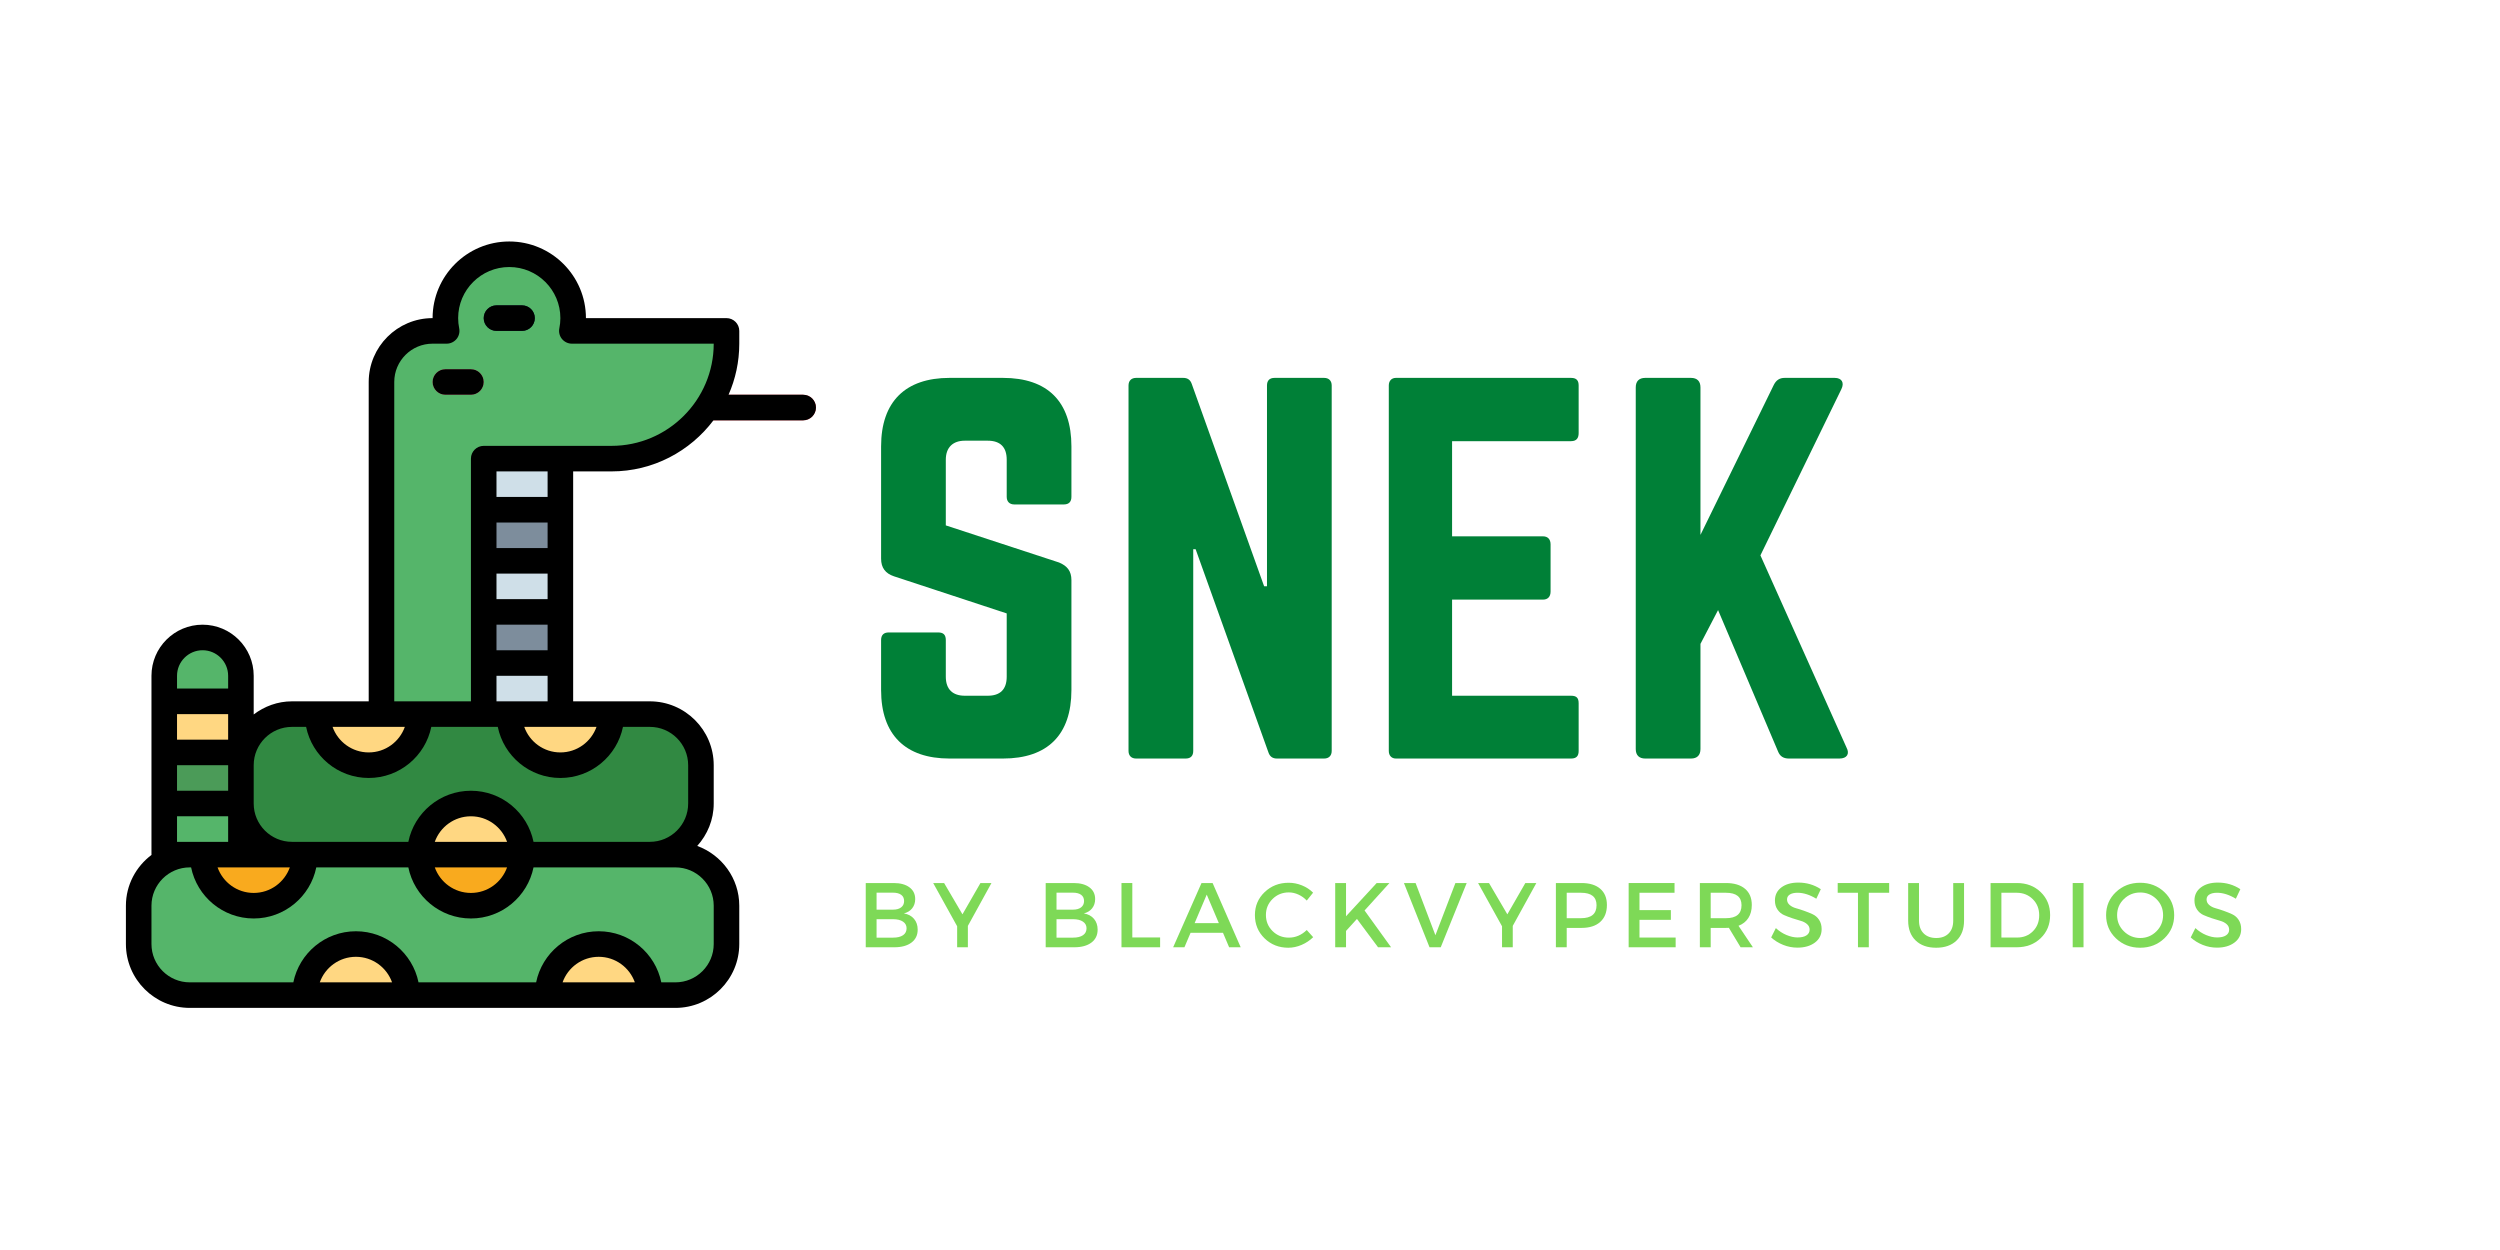
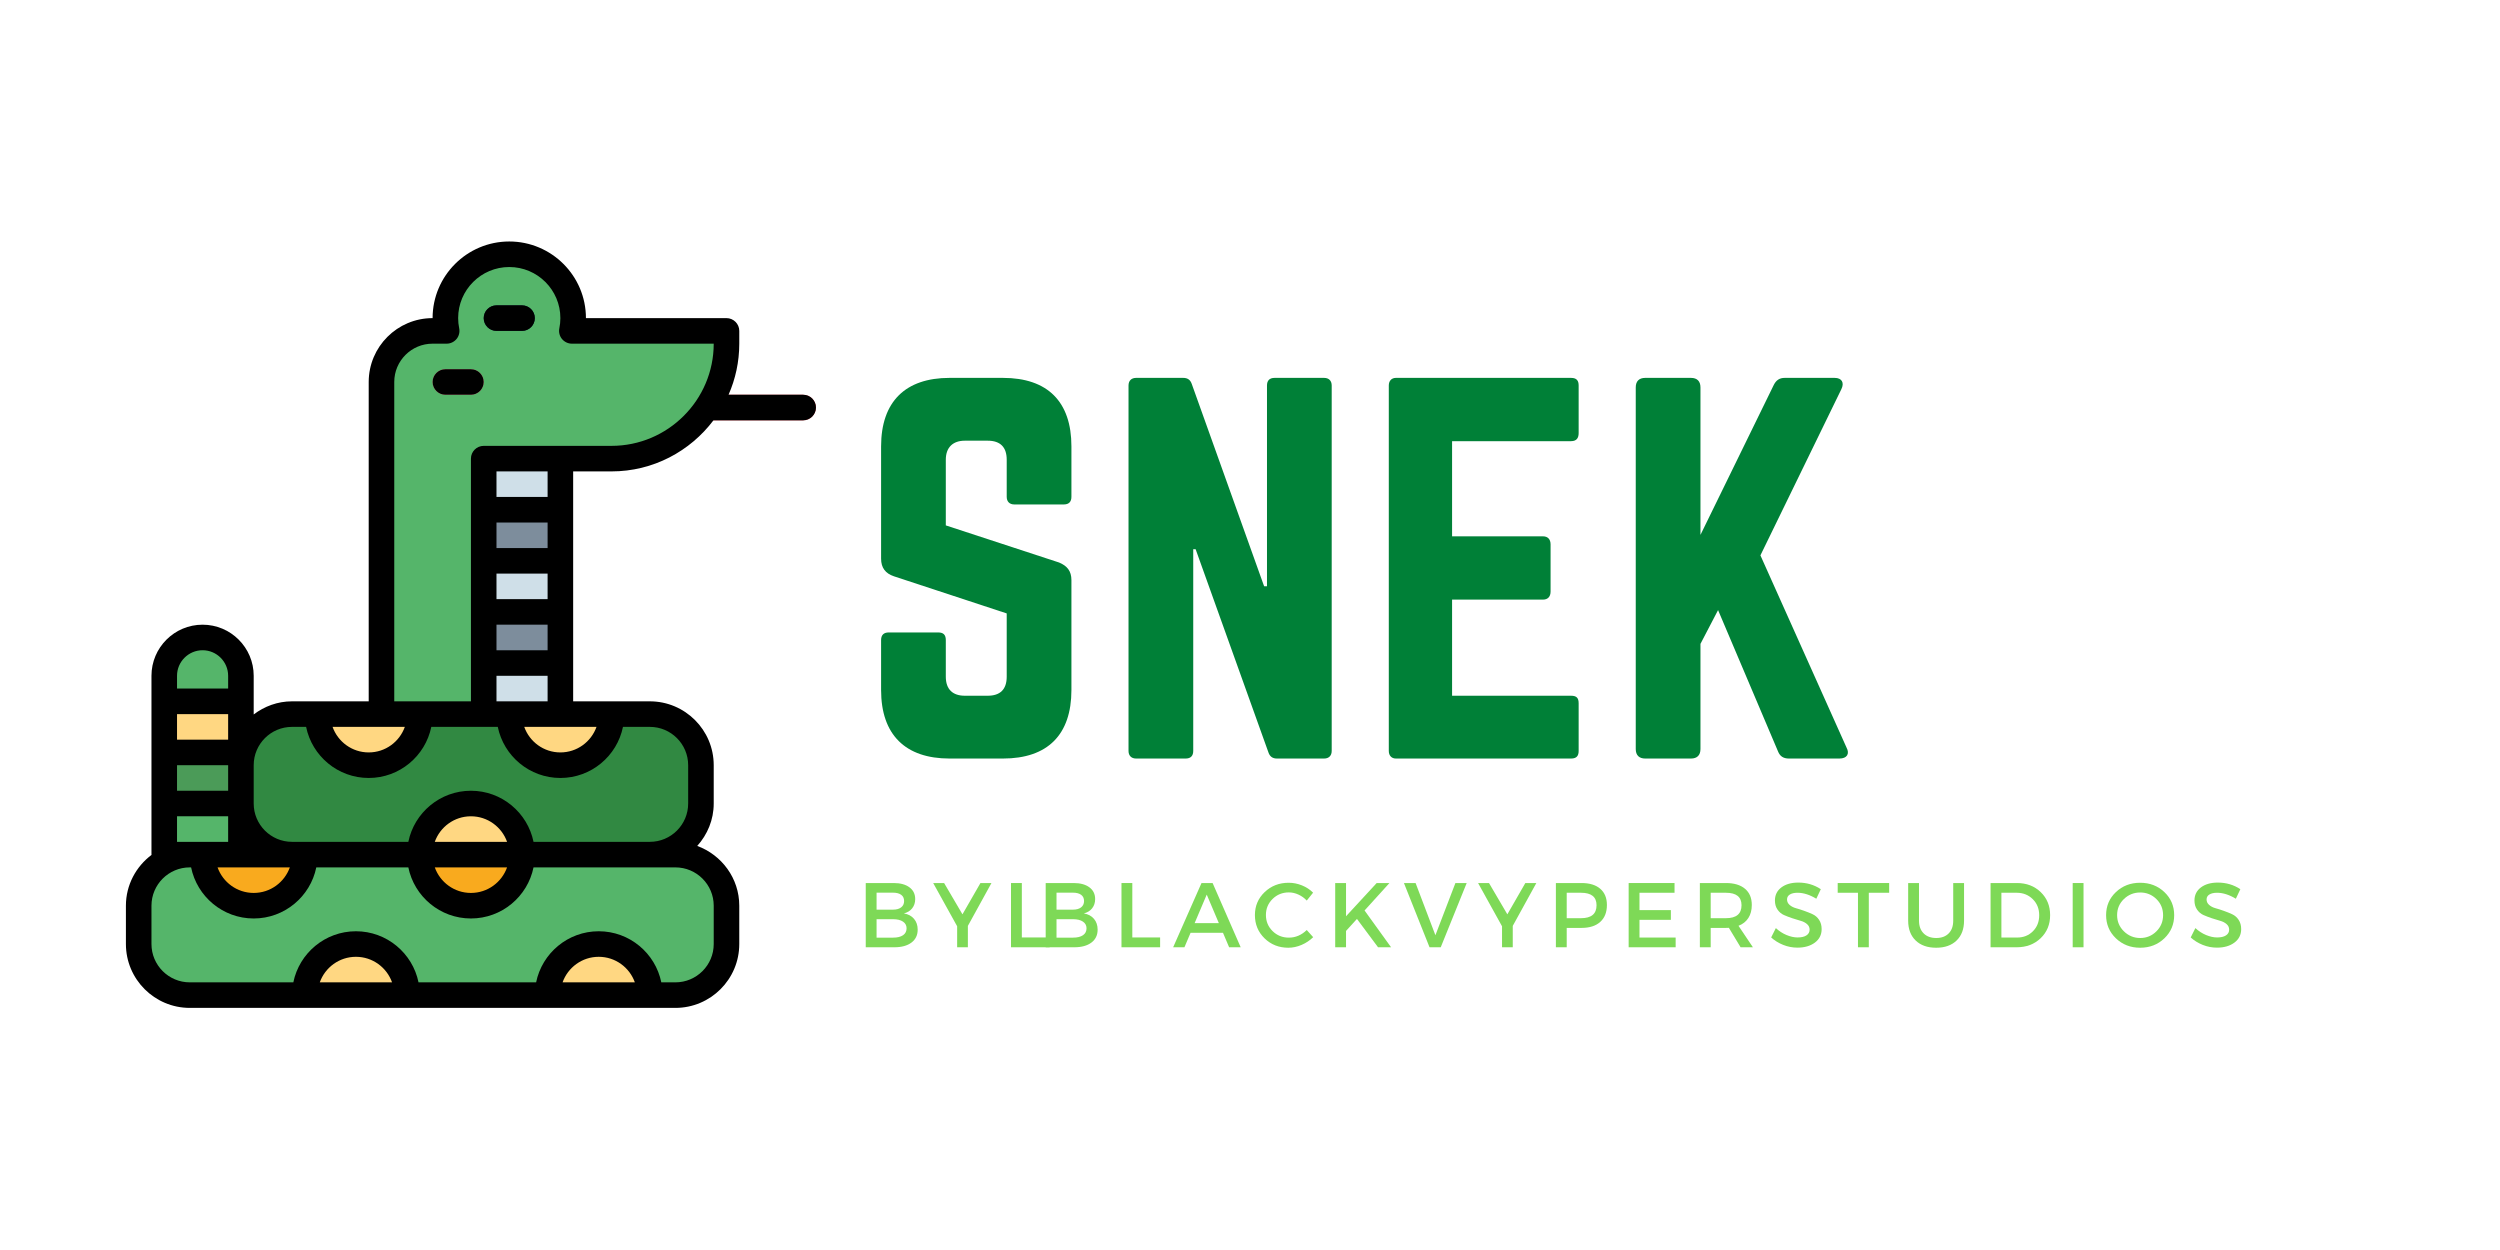
- <svg xmlns="http://www.w3.org/2000/svg" xmlns:xlink="http://www.w3.org/1999/xlink" viewBox="0 0 5184 2592" version="1.2">
+ <svg xmlns="http://www.w3.org/2000/svg" xmlns:xlink="http://www.w3.org/1999/xlink" width="6912" height="2592pt" viewBox="0 0 5184 2592" version="1.2">
  <defs>
    <symbol overflow="visible" id="f">
-       <path d="M17.5-133.203h57.844c13.832 0 24.742 2.953 32.734 8.859 7.988 5.898 11.984 14.047 11.984 24.453 0 7.48-2.094 13.855-6.281 19.125-4.18 5.262-9.887 8.777-17.125 10.547 8.883 1.523 15.863 5.266 20.938 11.234 5.07 5.961 7.609 13.445 7.609 22.453 0 11.418-4.312 20.359-12.938 26.828S91.781 0 76.688 0H17.5Zm22.453 19.984v35.203h34.25c7.102 0 12.688-1.582 16.75-4.75 4.062-3.176 6.094-7.555 6.094-13.141 0-5.582-2-9.863-6-12.844-3.992-2.977-9.605-4.469-16.844-4.469Zm0 55v38.234h34.25c8.883 0 15.77-1.676 20.656-5.031 4.883-3.363 7.328-8.156 7.328-14.375 0-5.832-2.477-10.426-7.422-13.781-4.949-3.363-11.805-5.047-20.562-5.047Zm0 0" />
+       <path style="stroke:none" d="M17.5-133.203h57.844c13.832 0 24.742 2.953 32.734 8.859 7.988 5.898 11.984 14.047 11.984 24.453 0 7.48-2.094 13.855-6.281 19.125-4.18 5.262-9.887 8.777-17.125 10.547 8.883 1.523 15.863 5.266 20.938 11.234 5.07 5.961 7.609 13.445 7.609 22.453 0 11.418-4.312 20.359-12.938 26.828S91.781 0 76.688 0H17.5Zm22.453 19.984v35.203h34.25c7.102 0 12.688-1.582 16.75-4.75 4.062-3.176 6.094-7.555 6.094-13.141 0-5.582-2-9.863-6-12.844-3.992-2.977-9.605-4.469-16.844-4.469Zm0 55v38.234h34.25c8.883 0 15.77-1.676 20.656-5.031 4.883-3.363 7.328-8.156 7.328-14.375 0-5.832-2.477-10.426-7.422-13.781-4.949-3.363-11.805-5.047-20.562-5.047Zm0 0" />
    </symbol>
    <symbol overflow="visible" id="g">
-       <path d="M72.109-44.328V0h-22.25v-43.578L.188-133.203h22.641l38.062 64.891L98.188-133.203h22.828Zm0 0" />
+       <path style="stroke:none" d="M72.109-44.328V0h-22.25v-43.578L.188-133.203h22.641l38.062 64.891L98.188-133.203h22.828Zm0 0" />
    </symbol>
    <symbol overflow="visible" id="h">
-       <path d="M39.953-20.359h57.656V0H17.5v-133.203h22.453Zm0 0" />
+       <path style="stroke:none" d="M39.953-20.359h57.656V0H17.5v-133.203h22.453Zm0 0" />
    </symbol>
    <symbol overflow="visible" id="i">
-       <path d="M103.516-30.062H36.344L23.594 0H.188l58.797-133.203h23.031L140.234 0h-23.969Zm-8.562-19.984-25.125-59.172L44.719-50.047Zm0 0" />
+       <path style="stroke:none" d="M103.516-30.062H36.344L23.594 0H.188l58.797-133.203h23.031L140.234 0h-23.969Zm-8.562-19.984-25.125-59.172L44.719-50.047Zm0 0" />
    </symbol>
    <symbol overflow="visible" id="j">
-       <path d="M76.5-133.766c9.383 0 18.547 1.809 27.484 5.422 8.945 3.617 16.656 8.656 23.125 15.125l-13.125 16.359c-4.824-5.195-10.539-9.316-17.141-12.359-6.594-3.039-13.25-4.562-19.969-4.562-13.324 0-24.586 4.539-33.781 13.609-9.199 9.062-13.797 20.125-13.797 33.188 0 13.199 4.598 24.336 13.797 33.406 9.195 9.062 20.457 13.594 33.781 13.594 13.82 0 26.191-5.258 37.109-15.781l13.312 14.828c-6.855 6.73-14.852 12.062-23.984 16C94.188-1.008 84.992.953 75.734.953c-19.543 0-35.977-6.5-49.297-19.5C13.125-31.555 6.469-47.633 6.469-66.781c0-18.906 6.754-34.797 20.266-47.672 13.508-12.875 30.098-19.312 49.766-19.312Zm0 0" />
+       <path style="stroke:none" d="M76.5-133.766c9.383 0 18.547 1.809 27.484 5.422 8.945 3.617 16.656 8.656 23.125 15.125l-13.125 16.359c-4.824-5.195-10.539-9.316-17.141-12.359-6.594-3.039-13.25-4.562-19.969-4.562-13.324 0-24.586 4.539-33.781 13.609-9.199 9.062-13.797 20.125-13.797 33.188 0 13.199 4.598 24.336 13.797 33.406 9.195 9.062 20.457 13.594 33.781 13.594 13.82 0 26.191-5.258 37.109-15.781l13.312 14.828c-6.855 6.73-14.852 12.062-23.984 16C94.188-1.008 84.992.953 75.734.953c-19.543 0-35.977-6.5-49.297-19.5C13.125-31.555 6.469-47.633 6.469-66.781c0-18.906 6.754-34.797 20.266-47.672 13.508-12.875 30.098-19.312 49.766-19.312Zm0 0" />
    </symbol>
    <symbol overflow="visible" id="k">
-       <path d="m106.359 0-43.75-58.797L39.953-33.875V0H17.5v-133.203h22.453V-64.312l63.562-68.891h26.453l-51.578 56.906 55 76.297Zm0 0" />
+       <path style="stroke:none" d="m106.359 0-43.75-58.797L39.953-33.875V0H17.5v-133.203h22.453V-64.312l63.562-68.891h26.453l-51.578 56.906 55 76.297Zm0 0" />
    </symbol>
    <symbol overflow="visible" id="l">
-       <path d="M76.875 0H53.656L.578-133.203h24.156L65.844-24.922l41.469-108.281h23.406Zm0 0" />
+       <path style="stroke:none" d="M76.875 0H53.656L.578-133.203h24.156L65.844-24.922l41.469-108.281h23.406Zm0 0" />
    </symbol>
    <symbol overflow="visible" id="m">
-       <path d="M17.5-133.203h53.094c16.75 0 29.719 3.969 38.906 11.906 9.195 7.93 13.797 19.121 13.797 33.578 0 15.094-4.602 26.797-13.797 35.109-9.188 8.305-22.156 12.453-38.906 12.453H39.953V0H17.5Zm22.453 20.172v52.719h29.688c21.438 0 32.156-8.945 32.156-26.844 0-17.25-10.719-25.875-32.156-25.875Zm0 0" />
+       <path style="stroke:none" d="M17.5-133.203h53.094c16.75 0 29.719 3.969 38.906 11.906 9.195 7.93 13.797 19.121 13.797 33.578 0 15.094-4.602 26.797-13.797 35.109-9.188 8.305-22.156 12.453-38.906 12.453H39.953V0H17.5Zm22.453 20.172v52.719h29.688c21.438 0 32.156-8.945 32.156-26.844 0-17.25-10.719-25.875-32.156-25.875Zm0 0" />
    </symbol>
    <symbol overflow="visible" id="n">
-       <path d="M112.641-113.031h-72.688v35.969h65.078v20.172H39.953v36.719H114.938V0H17.5v-133.203h95.141Zm0 0" />
+       <path style="stroke:none" d="M112.641-113.031h-72.688v35.969h65.078v20.172H39.953v36.719H114.938V0H17.5v-133.203h95.141Zm0 0" />
    </symbol>
    <symbol overflow="visible" id="o">
-       <path d="m101.984 0-24.344-40.344c-1.273.125-3.305.188-6.094.188h-31.594V0H17.5v-133.203h54.047c17 0 30.191 3.969 39.578 11.906 9.383 7.93 14.078 19.121 14.078 33.578 0 10.656-2.383 19.668-7.141 27.031-4.75 7.355-11.57 12.742-20.453 16.156L127.484 0Zm-62.031-60.312h31.594c21.562 0 32.344-8.945 32.344-26.844 0-17.25-10.781-25.875-32.344-25.875h-31.594Zm0 0" />
+       <path style="stroke:none" d="m101.984 0-24.344-40.344c-1.273.125-3.305.188-6.094.188h-31.594V0H17.5v-133.203h54.047c17 0 30.191 3.969 39.578 11.906 9.383 7.93 14.078 19.121 14.078 33.578 0 10.656-2.383 19.668-7.141 27.031-4.75 7.355-11.57 12.742-20.453 16.156L127.484 0Zm-62.031-60.312h31.594c21.562 0 32.344-8.945 32.344-26.844 0-17.25-10.781-25.875-32.344-25.875h-31.594Zm0 0" />
    </symbol>
    <symbol overflow="visible" id="p">
-       <path d="M61.266-134.141c17.258 0 32.801 4.562 46.625 13.688L98.562-100.656c-13.574-8.25-26.574-12.375-39-12.375-6.73 0-12.031 1.211-15.906 3.625-3.867 2.406-5.797 5.828-5.797 10.266S39.633-90.926 43.188-87.812c3.551 3.105 7.988 5.387 13.312 6.844 5.332 1.461 11.109 3.305 17.328 5.531 6.219 2.219 11.988 4.562 17.312 7.031 5.332 2.469 9.742 6.34 13.234 11.609 3.488 5.262 5.234 11.637 5.234 19.125 0 11.668-4.668 20.992-14 27.969C86.285-2.723 74.207.766 59.375.766c-10.156 0-19.992-1.898-29.5-5.703C20.363-8.75 12.055-13.891 4.953-20.359l9.703-19.406c6.719 6.219 14.102 11.012 22.156 14.375 8.062 3.355 15.707 5.031 22.938 5.031 7.863 0 13.984-1.426 18.359-4.281 4.375-2.852 6.562-6.816 6.562-11.891 0-4.57-1.777-8.41-5.328-11.516-3.555-3.102-7.996-5.383-13.328-6.844-5.324-1.457-11.094-3.234-17.312-5.328-6.211-2.094-11.98-4.312-17.312-6.656-5.324-2.352-9.762-6.129-13.312-11.328C14.523-83.398 12.75-89.68 12.75-97.047c0-11.289 4.438-20.297 13.312-27.016 8.883-6.719 20.617-10.078 35.203-10.078Zm0 0" />
+       <path style="stroke:none" d="M61.266-134.141c17.258 0 32.801 4.562 46.625 13.688L98.562-100.656c-13.574-8.25-26.574-12.375-39-12.375-6.73 0-12.031 1.211-15.906 3.625-3.867 2.406-5.797 5.828-5.797 10.266S39.633-90.926 43.188-87.812c3.551 3.105 7.988 5.387 13.312 6.844 5.332 1.461 11.109 3.305 17.328 5.531 6.219 2.219 11.988 4.562 17.312 7.031 5.332 2.469 9.742 6.34 13.234 11.609 3.488 5.262 5.234 11.637 5.234 19.125 0 11.668-4.668 20.992-14 27.969C86.285-2.723 74.207.766 59.375.766c-10.156 0-19.992-1.898-29.5-5.703C20.363-8.75 12.055-13.891 4.953-20.359l9.703-19.406c6.719 6.219 14.102 11.012 22.156 14.375 8.062 3.355 15.707 5.031 22.938 5.031 7.863 0 13.984-1.426 18.359-4.281 4.375-2.852 6.562-6.816 6.562-11.891 0-4.57-1.777-8.41-5.328-11.516-3.555-3.102-7.996-5.383-13.328-6.844-5.324-1.457-11.094-3.234-17.312-5.328-6.211-2.094-11.98-4.312-17.312-6.656-5.324-2.352-9.762-6.129-13.312-11.328C14.523-83.398 12.75-89.68 12.75-97.047c0-11.289 4.438-20.297 13.312-27.016 8.883-6.719 20.617-10.078 35.203-10.078Zm0 0" />
    </symbol>
    <symbol overflow="visible" id="q">
-       <path d="M108.453-113.031H66.219V0H43.766v-113.031H1.719v-20.172h106.734Zm0 0" />
+       <path style="stroke:none" d="M108.453-113.031H66.219V0H43.766v-113.031H1.719v-20.172h106.734Zm0 0" />
    </symbol>
    <symbol overflow="visible" id="r">
-       <path d="M130.719-133.203V-55.188c0 17.387-5.141 31.09-15.422 41.109C105.023-4.055 90.883.953 72.875.953c-18.012 0-32.188-5.008-42.531-15.031-10.336-10.02-15.5-23.723-15.5-41.109v-78.016h22.453V-55.188c0 11.168 3.203 19.953 9.609 26.359s15.125 9.609 26.156 9.609c10.914 0 19.508-3.172 25.781-9.516 6.281-6.344 9.422-15.16 9.422-26.453v-78.016Zm0 0" />
+       <path style="stroke:none" d="M130.719-133.203V-55.188c0 17.387-5.141 31.09-15.422 41.109C105.023-4.055 90.883.953 72.875.953c-18.012 0-32.188-5.008-42.531-15.031-10.336-10.02-15.5-23.723-15.5-41.109v-78.016h22.453V-55.188c0 11.168 3.203 19.953 9.609 26.359s15.125 9.609 26.156 9.609c10.914 0 19.508-3.172 25.781-9.516 6.281-6.344 9.422-15.16 9.422-26.453v-78.016Zm0 0" />
    </symbol>
    <symbol overflow="visible" id="s">
-       <path d="M17.5-133.203h54.609c19.914 0 36.375 6.281 49.375 18.844C134.492-101.797 141-85.875 141-66.594s-6.539 35.203-19.609 47.766C108.328-6.273 91.711 0 71.547 0H17.5Zm22.453 20.172v92.859H72.688c13.062 0 23.938-4.344 32.625-13.031 8.695-8.688 13.047-19.754 13.047-33.203 0-13.445-4.477-24.578-13.422-33.391C96-108.617 84.93-113.031 71.734-113.031Zm0 0" />
+       <path style="stroke:none" d="M17.5-133.203h54.609c19.914 0 36.375 6.281 49.375 18.844C134.492-101.797 141-85.875 141-66.594s-6.539 35.203-19.609 47.766C108.328-6.273 91.711 0 71.547 0H17.5Zm22.453 20.172v92.859H72.688c13.062 0 23.938-4.344 32.625-13.031 8.695-8.688 13.047-19.754 13.047-33.203 0-13.445-4.477-24.578-13.422-33.391C96-108.617 84.93-113.031 71.734-113.031Zm0 0" />
    </symbol>
    <symbol overflow="visible" id="t">
-       <path d="M39.953 0H17.5v-133.203h22.453Zm0 0" />
+       <path style="stroke:none" d="M39.953 0H17.5v-133.203h22.453Zm0 0" />
    </symbol>
    <symbol overflow="visible" id="u">
-       <path d="M26.828-114.453c13.57-12.875 30.316-19.312 50.234-19.312 19.914 0 36.66 6.438 50.234 19.312 13.57 12.875 20.359 28.828 20.359 47.859 0 19.023-6.789 35.039-20.359 48.047-13.574 13-30.32 19.5-50.234 19.5-19.918 0-36.664-6.5-50.234-19.5C13.254-31.555 6.469-47.57 6.469-66.594c0-19.031 6.785-34.984 20.359-47.859ZM77.25-113.594c-13.188 0-24.48 4.539-33.875 13.609-9.387 9.062-14.078 20.195-14.078 33.391 0 13.188 4.723 24.383 14.172 33.578C52.926-23.816 64.188-19.219 77.25-19.219c13.07 0 24.238-4.598 33.5-13.797 9.258-9.195 13.891-20.391 13.891-33.578 0-13.195-4.633-24.328-13.891-33.391-9.262-9.07-20.43-13.609-33.5-13.609Zm0 0" />
+       <path style="stroke:none" d="M26.828-114.453c13.57-12.875 30.316-19.312 50.234-19.312 19.914 0 36.66 6.438 50.234 19.312 13.57 12.875 20.359 28.828 20.359 47.859 0 19.023-6.789 35.039-20.359 48.047-13.574 13-30.32 19.5-50.234 19.5-19.918 0-36.664-6.5-50.234-19.5C13.254-31.555 6.469-47.57 6.469-66.594c0-19.031 6.785-34.984 20.359-47.859ZM77.25-113.594c-13.188 0-24.48 4.539-33.875 13.609-9.387 9.062-14.078 20.195-14.078 33.391 0 13.188 4.723 24.383 14.172 33.578C52.926-23.816 64.188-19.219 77.25-19.219c13.07 0 24.238-4.598 33.5-13.797 9.258-9.195 13.891-20.391 13.891-33.578 0-13.195-4.633-24.328-13.891-33.391-9.262-9.07-20.43-13.609-33.5-13.609Zm0 0" />
    </symbol>
    <symbol overflow="visible" id="b">
-       <path d="M191.414-789.332c-91.762 0-142.082 49.332-142.082 142.078v232.855c0 18.746 8.883 30.586 26.641 36.504L309.812-300.934v131.227c0 26.641-13.812 39.469-39.465 39.469h-47.359c-24.668 0-39.469-12.828-39.469-39.469v-75.973c0-10.852-4.934-15.785-15.785-15.785H65.121c-9.867 0-15.789 4.934-15.789 15.785v103.602C49.332-49.332 99.652 0 191.414 0h110.504C394.668 0 444-49.332 444-142.078V-370c0-18.746-8.879-29.598-25.652-36.508l-234.828-76.957V-619.625c0-25.652 14.801-39.469 39.469-39.469h47.359c26.637 0 39.465 13.816 39.465 39.469v76.961c0 9.863 5.922 15.785 15.785 15.785h102.613c10.855 0 15.789-5.922 15.789-15.785v-104.59C444-740 394.668-789.332 301.918-789.332Zm0 0" />
+       <path style="stroke:none" d="M191.414-789.332c-91.762 0-142.082 49.332-142.082 142.078v232.855c0 18.746 8.883 30.586 26.641 36.504L309.812-300.934v131.227c0 26.641-13.812 39.469-39.465 39.469h-47.359c-24.668 0-39.469-12.828-39.469-39.469v-75.973c0-10.852-4.934-15.785-15.785-15.785H65.121c-9.867 0-15.789 4.934-15.789 15.785v103.602C49.332-49.332 99.652 0 191.414 0h110.504C394.668 0 444-49.332 444-142.078V-370c0-18.746-8.879-29.598-25.652-36.508l-234.828-76.957V-619.625c0-25.652 14.801-39.469 39.469-39.469h47.359c26.637 0 39.465 13.816 39.465 39.469v76.961c0 9.863 5.922 15.785 15.785 15.785h102.613c10.855 0 15.789-5.922 15.789-15.785v-104.59C444-740 394.668-789.332 301.918-789.332Zm0 0" />
    </symbol>
    <symbol overflow="visible" id="c">
-       <path d="M352.238-789.332c-10.852 0-15.785 5.918-15.785 15.785v416.375h-5.922L180.559-776.504c-2.957-8.883-8.879-12.828-17.758-12.828H65.121c-9.867 0-15.789 5.918-15.789 15.785v757.762C49.332-5.922 55.254 0 65.121 0h102.613c10.852 0 15.785-5.922 15.785-15.785v-418.348h4.934L339.414-12.828C342.371-3.945 348.293 0 357.172 0h97.68c9.867 0 15.789-5.922 15.789-15.785v-757.762c0-9.867-5.922-15.785-15.789-15.785Zm0 0" />
+       <path style="stroke:none" d="M352.238-789.332c-10.852 0-15.785 5.918-15.785 15.785v416.375h-5.922L180.559-776.504c-2.957-8.883-8.879-12.828-17.758-12.828H65.121c-9.867 0-15.789 5.918-15.789 15.785v757.762C49.332-5.922 55.254 0 65.121 0h102.613c10.852 0 15.785-5.922 15.785-15.785v-418.348h4.934L339.414-12.828C342.371-3.945 348.293 0 357.172 0h97.68c9.867 0 15.789-5.922 15.789-15.785v-757.762c0-9.867-5.922-15.785-15.789-15.785Zm0 0" />
    </symbol>
    <symbol overflow="visible" id="d">
-       <path d="M443.012-773.547c0-9.867-3.945-15.785-15.785-15.785H64.133c-8.879 0-14.801 5.918-14.801 15.785v757.762C49.332-5.922 55.254 0 64.133 0h363.094c11.84 0 15.785-5.922 15.785-15.785v-98.668c0-10.852-3.945-15.785-15.785-15.785H180.559v-199.309h188.453c9.867 0 15.789-5.918 15.789-16.773V-444c0-10.852-5.922-16.773-15.789-16.773H180.559v-197.332h246.668c11.84 0 15.785-6.906 15.785-16.773Zm0 0" />
+       <path style="stroke:none" d="M443.012-773.547c0-9.867-3.945-15.785-15.785-15.785H64.133c-8.879 0-14.801 5.918-14.801 15.785v757.762C49.332-5.922 55.254 0 64.133 0h363.094c11.84 0 15.785-5.922 15.785-15.785v-98.668c0-10.852-3.945-15.785-15.785-15.785H180.559v-199.309h188.453c9.867 0 15.789-5.918 15.789-16.773V-444c0-10.852-5.922-16.773-15.789-16.773H180.559v-197.332h246.668c11.84 0 15.785-6.906 15.785-16.773Zm0 0" />
    </symbol>
    <symbol overflow="visible" id="e">
-       <path d="M471.625 0c15.789 0 21.707-9.867 14.801-22.691L307.84-421.305l167.734-344.348c6.906-13.812.984-23.68-13.816-23.68H358.16c-10.855 0-17.762 4.934-22.695 14.801L183.52-463.734v-305.863c0-12.828-6.906-19.734-19.734-19.734h-94.719c-12.828 0-19.734 6.906-19.734 19.734v749.863C49.332-6.906 56.238 0 69.066 0h94.719c12.828 0 19.734-6.906 19.734-19.734v-218.051l36.508-70.055L344.348-14.801C348.293-4.934 355.199 0 367.039 0Zm0 0" />
+       <path style="stroke:none" d="M471.625 0c15.789 0 21.707-9.867 14.801-22.691L307.84-421.305l167.734-344.348c6.906-13.812.984-23.68-13.816-23.68H358.16c-10.855 0-17.762 4.934-22.695 14.801L183.52-463.734v-305.863c0-12.828-6.906-19.734-19.734-19.734h-94.719c-12.828 0-19.734 6.906-19.734 19.734v749.863C49.332-6.906 56.238 0 69.066 0h94.719c12.828 0 19.734-6.906 19.734-19.734v-218.051l36.508-70.055L344.348-14.801C348.293-4.934 355.199 0 367.039 0Zm0 0" />
    </symbol>
    <clipPath id="a">
      <path d="M261 500.734h1431v1589.246H261Zm0 0" />
    </clipPath>
  </defs>
-   <path d="M1665.449 871.559h-238.477c-14.594 0-26.496-11.898-26.496-26.488 0-14.59 11.902-26.488 26.496-26.488h238.477c14.594 0 26.496 11.898 26.496 26.488 0 14.59-11.902 26.488-26.496 26.488" fill="#dd3e46" />
-   <path d="M499.566 1825.105H340.582v-423.801c0-43.867 35.605-79.461 79.492-79.461s79.492 35.594 79.492 79.461v423.801" fill="#55b56a" />
-   <path d="M1400.477 2063.492H393.578c-58.48 0-105.988-47.492-105.988-105.949v-79.465c0-58.562 47.508-105.949 105.988-105.949h1006.898c58.582 0 105.988 47.387 105.988 105.949v79.465c0 58.457-47.406 105.949-105.988 105.949M1185.805 686.145c1.762-8.586 2.691-17.383 2.691-26.488 0-73.148-59.309-132.438-132.484-132.438-73.18 0-132.488 59.289-132.488 132.438 0 9.105.934 17.902 2.691 26.488h-29.188c-58.586 0-105.988 47.387-105.988 105.949v688.676H1162v-529.75h105.988c131.66 0 238.477-106.777 238.477-238.387v-26.488h-320.66" fill="#55b56a" />
-   <path d="M1347.48 1772.129H605.555c-58.582 0-105.988-47.387-105.988-105.949v-79.461c0-58.562 47.406-105.949 105.988-105.949h741.926c58.586 0 105.988 47.387 105.988 105.949v79.461c0 58.562-47.402 105.949-105.988 105.949" fill="#318942" />
-   <path d="M1003.016 1162.918H1162V951.02h-158.984v211.898" fill="#cfdfe8" />
-   <path d="M1003.016 1268.867H1162v-105.949h-158.984v105.949" fill="#cfdfe8" />
-   <path d="M1003.016 1162.918H1162V1056.969h-158.984v105.949m0 211.898H1162v-105.949h-158.984v105.949" fill="#7d8d9c" />
-   <path d="M1003.016 1480.77H1162v-105.953h-158.984v105.953" fill="#cfdfe8" />
-   <path d="M499.566 1560.23H340.582V1454.281h158.984v105.949" fill="#ffd782" />
-   <path d="M499.566 1666.18H340.582v-105.949h158.984v105.949" fill="#4b9b58" />
-   <path d="M764.539 1586.719c58.586 0 105.988-47.387 105.988-105.949H658.551c0 58.562 47.406 105.949 105.988 105.949m397.461 0c58.582 0 105.988-47.387 105.988-105.949h-211.977c0 58.562 47.402 105.949 105.988 105.949m-185.48 79.461c-58.586 0-105.992 47.387-105.992 105.949h211.98c0-58.562-47.406-105.949-105.988-105.949" fill="#ffd782" />
-   <path d="M526.062 1878.078c58.586 0 105.992-47.387 105.992-105.949H420.074c0 58.562 47.406 105.949 105.988 105.949m450.457 0c58.582 0 105.988-47.387 105.988-105.949H870.527c0 58.562 47.406 105.949 105.992 105.949" fill="#f9aa1e" />
-   <path d="M738.043 1957.543c-58.586 0-105.988 47.488-105.988 105.949H844.031c0-58.461-47.406-105.949-105.988-105.949m503.449 0c-58.586 0-105.988 47.488-105.988 105.949h211.977c0-58.461-47.406-105.949-105.988-105.949" fill="#ffd782" />
-   <path d="M976.52 818.582h-52.996c-14.594 0-26.496-11.898-26.496-26.488 0-14.586 11.902-26.488 26.496-26.488h52.996c14.594 0 26.496 11.902 26.496 26.488 0 14.59-11.902 26.488-26.496 26.488" fill="#f98c96" />
-   <path d="M1082.508 686.145h-52.996c-14.594 0-26.496-11.898-26.496-26.488 0-14.586 11.902-26.484 26.496-26.484h52.996c14.594 0 26.496 11.898 26.496 26.484 0 14.59-11.902 26.488-26.496 26.488" fill="#143441" />
-   <path d="M976.52 765.605h-52.996c-14.594 0-26.496 11.902-26.496 26.488 0 14.59 11.902 26.488 26.496 26.488h52.996c14.594 0 26.496-11.898 26.496-26.488 0-14.586-11.902-26.488-26.496-26.488m105.988-132.434h-52.996c-14.594 0-26.496 11.898-26.496 26.484 0 14.59 11.902 26.488 26.496 26.488h52.996c14.594 0 26.496-11.898 26.496-26.488 0-14.586-11.902-26.484-26.496-26.484" />
+   <path style="stroke:none;fill-rule:nonzero;fill:#dd3e46;fill-opacity:1" d="M1665.449 871.559h-238.477c-14.594 0-26.496-11.898-26.496-26.488 0-14.59 11.902-26.488 26.496-26.488h238.477c14.594 0 26.496 11.898 26.496 26.488 0 14.59-11.902 26.488-26.496 26.488" />
+   <path style="stroke:none;fill-rule:nonzero;fill:#55b56a;fill-opacity:1" d="M499.566 1825.105H340.582v-423.801c0-43.867 35.605-79.461 79.492-79.461s79.492 35.594 79.492 79.461v423.801" />
+   <path style="stroke:none;fill-rule:nonzero;fill:#55b56a;fill-opacity:1" d="M1400.477 2063.492H393.578c-58.48 0-105.988-47.492-105.988-105.949v-79.465c0-58.562 47.508-105.949 105.988-105.949h1006.898c58.582 0 105.988 47.387 105.988 105.949v79.465c0 58.457-47.406 105.949-105.988 105.949M1185.805 686.145c1.762-8.586 2.691-17.383 2.691-26.488 0-73.148-59.309-132.438-132.484-132.438-73.18 0-132.488 59.289-132.488 132.438 0 9.105.934 17.902 2.691 26.488h-29.188c-58.586 0-105.988 47.387-105.988 105.949v688.676H1162v-529.75h105.988c131.66 0 238.477-106.777 238.477-238.387v-26.488h-320.66" />
+   <path style="stroke:none;fill-rule:nonzero;fill:#318942;fill-opacity:1" d="M1347.48 1772.129H605.555c-58.582 0-105.988-47.387-105.988-105.949v-79.461c0-58.562 47.406-105.949 105.988-105.949h741.926c58.586 0 105.988 47.387 105.988 105.949v79.461c0 58.562-47.402 105.949-105.988 105.949" />
+   <path style="stroke:none;fill-rule:nonzero;fill:#cfdfe8;fill-opacity:1" d="M1003.016 1162.918H1162V951.02h-158.984v211.898" />
+   <path style="stroke:none;fill-rule:nonzero;fill:#cfdfe8;fill-opacity:1" d="M1003.016 1268.867H1162v-105.949h-158.984v105.949" />
+   <path style="stroke:none;fill-rule:nonzero;fill:#7d8d9c;fill-opacity:1" d="M1003.016 1162.918H1162V1056.969h-158.984v105.949m0 211.898H1162v-105.949h-158.984v105.949" />
+   <path style="stroke:none;fill-rule:nonzero;fill:#cfdfe8;fill-opacity:1" d="M1003.016 1480.77H1162v-105.953h-158.984v105.953" />
+   <path style="stroke:none;fill-rule:nonzero;fill:#ffd782;fill-opacity:1" d="M499.566 1560.23H340.582V1454.281h158.984v105.949" />
+   <path style="stroke:none;fill-rule:nonzero;fill:#4b9b58;fill-opacity:1" d="M499.566 1666.18H340.582v-105.949h158.984v105.949" />
+   <path style="stroke:none;fill-rule:nonzero;fill:#ffd782;fill-opacity:1" d="M764.539 1586.719c58.586 0 105.988-47.387 105.988-105.949H658.551c0 58.562 47.406 105.949 105.988 105.949m397.461 0c58.582 0 105.988-47.387 105.988-105.949h-211.977c0 58.562 47.402 105.949 105.988 105.949m-185.48 79.461c-58.586 0-105.992 47.387-105.992 105.949h211.98c0-58.562-47.406-105.949-105.988-105.949" />
+   <path style="stroke:none;fill-rule:nonzero;fill:#f9aa1e;fill-opacity:1" d="M526.062 1878.078c58.586 0 105.992-47.387 105.992-105.949H420.074c0 58.562 47.406 105.949 105.988 105.949m450.457 0c58.582 0 105.988-47.387 105.988-105.949H870.527c0 58.562 47.406 105.949 105.992 105.949" />
+   <path style="stroke:none;fill-rule:nonzero;fill:#ffd782;fill-opacity:1" d="M738.043 1957.543c-58.586 0-105.988 47.488-105.988 105.949H844.031c0-58.461-47.406-105.949-105.988-105.949m503.449 0c-58.586 0-105.988 47.488-105.988 105.949h211.977c0-58.461-47.406-105.949-105.988-105.949" />
+   <path style="stroke:none;fill-rule:nonzero;fill:#f98c96;fill-opacity:1" d="M976.52 818.582h-52.996c-14.594 0-26.496-11.898-26.496-26.488 0-14.586 11.902-26.488 26.496-26.488h52.996c14.594 0 26.496 11.902 26.496 26.488 0 14.59-11.902 26.488-26.496 26.488" />
+   <path style="stroke:none;fill-rule:nonzero;fill:#143441;fill-opacity:1" d="M1082.508 686.145h-52.996c-14.594 0-26.496-11.898-26.496-26.488 0-14.586 11.902-26.484 26.496-26.484h52.996c14.594 0 26.496 11.898 26.496 26.484 0 14.59-11.902 26.488-26.496 26.488" />
+   <path style="stroke:none;fill-rule:nonzero;fill:#000;fill-opacity:1" d="M976.52 765.605h-52.996c-14.594 0-26.496 11.902-26.496 26.488 0 14.59 11.902 26.488 26.496 26.488h52.996c14.594 0 26.496-11.898 26.496-26.488 0-14.586-11.902-26.488-26.496-26.488m105.988-132.434h-52.996c-14.594 0-26.496 11.898-26.496 26.484 0 14.59 11.902 26.488 26.496 26.488h52.996c14.594 0 26.496-11.898 26.496-26.488 0-14.586-11.902-26.484-26.496-26.484" />
  <g clip-path="url(#a)">
-     <path d="M1267.988 924.531h-264.973c-14.594 0-26.496 11.898-26.496 26.488v503.262H817.535v-662.188c0-43.867 35.605-79.461 79.492-79.461h29.188c7.969 0 15.422-3.621 20.496-9.727 5.07-6.105 7.035-14.277 5.484-22.039-1.449-7.035-2.176-14.07-2.176-21.211 0-58.457 47.512-105.949 105.992-105.949S1162 601.199 1162 659.656c0 7.141-.727 14.176-2.176 21.211-1.551 7.762.414 15.934 5.488 22.039 5.07 6.105 12.523 9.727 20.492 9.727h294.164c0 116.812-95.121 211.898-211.98 211.898Zm-238.477 529.75v-52.977h105.992v52.977ZM1162 1560.23c-34.57 0-63.965-22.141-74.938-52.977h149.875c-10.973 30.836-40.367 52.977-74.938 52.977Zm-26.496-529.75h-105.992v-52.973h105.992Zm-105.992 264.875h105.992v52.977h-105.992Zm105.992-52.973h-105.992v-52.977h105.992Zm0-105.953h-105.992v-52.973h105.992Zm291.469 450.289v79.461c0 43.871-35.605 79.461-79.492 79.461H1106.312c-12.316-60.422-65.828-105.949-129.793-105.949-63.969 0-117.48 45.527-129.797 105.949H605.555c-43.887 0-79.492-35.59-79.492-79.461v-79.461c0-43.871 35.605-79.465 79.492-79.465h29.191c12.316 60.426 65.828 105.953 129.793 105.953 63.969 0 117.48-45.527 129.797-105.953h137.867c12.316 60.426 65.832 105.953 129.797 105.953s117.477-45.527 129.797-105.953h55.684c43.887 0 79.492 35.594 79.492 79.465Zm-375.516 211.898c-10.973 30.832-40.367 52.977-74.938 52.977-34.57 0-63.969-22.145-74.938-52.977Zm-149.875-52.977c10.969-30.832 40.367-52.973 74.938-52.973 34.57 0 63.965 22.141 74.938 52.973Zm578.387 132.438v79.465c0 43.867-35.605 79.461-79.492 79.461h-29.188c-12.32-60.426-65.832-105.949-129.797-105.949-63.965 0-117.48 45.523-129.797 105.949H867.84c-12.32-60.426-65.832-105.949-129.797-105.949-63.965 0-117.48 45.523-129.797 105.949H393.578c-43.887 0-79.492-35.594-79.492-79.461v-79.465c0-43.867 35.605-79.461 79.492-79.461h2.691c12.316 60.426 65.828 105.949 129.793 105.949 63.969 0 117.48-45.523 129.797-105.949h190.863c12.316 60.426 65.828 105.949 129.797 105.949 63.965 0 117.477-45.523 129.793-105.949h294.164c43.887 0 79.492 35.594 79.492 79.461Zm-313.414 158.926c10.973-30.832 40.367-52.973 74.938-52.973 34.57 0 63.965 22.141 74.938 52.973Zm-503.449 0c10.973-30.832 40.367-52.973 74.938-52.973 34.57 0 63.965 22.141 74.938 52.973Zm-296.023-291.363v-52.973h105.988v52.973Zm52.992-397.309c29.188 0 52.996 23.797 52.996 52.973v26.488H367.082v-26.488c0-29.176 23.805-52.973 52.992-52.973Zm-52.992 238.387h105.988v52.973H367.082Zm0-105.949h105.988v52.973H367.082ZM601 1798.617c-10.969 30.832-40.363 52.977-74.938 52.977-34.57 0-63.965-22.145-74.938-52.977Zm238.477-291.363c-10.969 30.836-40.367 52.977-74.938 52.977-34.57 0-63.965-22.141-74.938-52.977Zm825.973-688.672h-154.742c14.285-32.488 22.254-68.289 22.254-105.949v-26.488c0-14.59-11.902-26.488-26.496-26.488h-291.469c0-87.637-71.316-158.922-158.984-158.922-87.672 0-158.984 71.285-158.984 158.922-73.074 0-132.488 59.391-132.488 132.438v662.188H605.555c-29.91 0-57.238 10.348-79.492 27.211v-80.188c0-58.457-47.508-105.949-105.988-105.949s-105.988 47.492-105.988 105.949v370.824c0 .207.102.414.102.621-32.086 24.109-53.098 62.184-53.098 105.328v79.465c0 73.047 59.414 132.438 132.488 132.438h1006.898c73.074 0 132.484-59.391 132.484-132.438v-79.465c0-57.008-36.535-105.328-87.148-123.953 21.012-23.484 34.156-54.008 34.156-87.945v-79.461c0-73.047-59.414-132.438-132.488-132.438h-158.984V977.508h79.492c86.426 0 163.125-41.801 211.566-106.055.102 0 .207.105.414.105h185.48c14.594 0 26.496-11.898 26.496-26.488 0-14.59-11.902-26.488-26.496-26.488" />
+     <path style="stroke:none;fill-rule:nonzero;fill:#000;fill-opacity:1" d="M1267.988 924.531h-264.973c-14.594 0-26.496 11.898-26.496 26.488v503.262H817.535v-662.188c0-43.867 35.605-79.461 79.492-79.461h29.188c7.969 0 15.422-3.621 20.496-9.727 5.07-6.105 7.035-14.277 5.484-22.039-1.449-7.035-2.176-14.07-2.176-21.211 0-58.457 47.512-105.949 105.992-105.949S1162 601.199 1162 659.656c0 7.141-.727 14.176-2.176 21.211-1.551 7.762.414 15.934 5.488 22.039 5.07 6.105 12.523 9.727 20.492 9.727h294.164c0 116.812-95.121 211.898-211.98 211.898Zm-238.477 529.75v-52.977h105.992v52.977ZM1162 1560.23c-34.57 0-63.965-22.141-74.938-52.977h149.875c-10.973 30.836-40.367 52.977-74.938 52.977Zm-26.496-529.75h-105.992v-52.973h105.992Zm-105.992 264.875h105.992v52.977h-105.992Zm105.992-52.973h-105.992v-52.977h105.992Zm0-105.953h-105.992v-52.973h105.992Zm291.469 450.289v79.461c0 43.871-35.605 79.461-79.492 79.461H1106.312c-12.316-60.422-65.828-105.949-129.793-105.949-63.969 0-117.48 45.527-129.797 105.949H605.555c-43.887 0-79.492-35.59-79.492-79.461v-79.461c0-43.871 35.605-79.465 79.492-79.465h29.191c12.316 60.426 65.828 105.953 129.793 105.953 63.969 0 117.48-45.527 129.797-105.953h137.867c12.316 60.426 65.832 105.953 129.797 105.953s117.477-45.527 129.797-105.953h55.684c43.887 0 79.492 35.594 79.492 79.465Zm-375.516 211.898c-10.973 30.832-40.367 52.977-74.938 52.977-34.57 0-63.969-22.145-74.938-52.977Zm-149.875-52.977c10.969-30.832 40.367-52.973 74.938-52.973 34.57 0 63.965 22.141 74.938 52.973Zm578.387 132.438v79.465c0 43.867-35.605 79.461-79.492 79.461h-29.188c-12.32-60.426-65.832-105.949-129.797-105.949-63.965 0-117.48 45.523-129.797 105.949H867.84c-12.32-60.426-65.832-105.949-129.797-105.949-63.965 0-117.48 45.523-129.797 105.949H393.578c-43.887 0-79.492-35.594-79.492-79.461v-79.465c0-43.867 35.605-79.461 79.492-79.461h2.691c12.316 60.426 65.828 105.949 129.793 105.949 63.969 0 117.48-45.523 129.797-105.949h190.863c12.316 60.426 65.828 105.949 129.797 105.949 63.965 0 117.477-45.523 129.793-105.949h294.164c43.887 0 79.492 35.594 79.492 79.461Zm-313.414 158.926c10.973-30.832 40.367-52.973 74.938-52.973 34.57 0 63.965 22.141 74.938 52.973Zm-503.449 0c10.973-30.832 40.367-52.973 74.938-52.973 34.57 0 63.965 22.141 74.938 52.973Zm-296.023-291.363v-52.973h105.988v52.973Zm52.992-397.309c29.188 0 52.996 23.797 52.996 52.973v26.488H367.082v-26.488c0-29.176 23.805-52.973 52.992-52.973Zm-52.992 238.387h105.988v52.973H367.082Zm0-105.949h105.988v52.973H367.082ZM601 1798.617c-10.969 30.832-40.363 52.977-74.938 52.977-34.57 0-63.965-22.145-74.938-52.977Zm238.477-291.363c-10.969 30.836-40.367 52.977-74.938 52.977-34.57 0-63.965-22.141-74.938-52.977Zm825.973-688.672h-154.742c14.285-32.488 22.254-68.289 22.254-105.949v-26.488c0-14.59-11.902-26.488-26.496-26.488h-291.469c0-87.637-71.316-158.922-158.984-158.922-87.672 0-158.984 71.285-158.984 158.922-73.074 0-132.488 59.391-132.488 132.438v662.188H605.555c-29.91 0-57.238 10.348-79.492 27.211v-80.188c0-58.457-47.508-105.949-105.988-105.949s-105.988 47.492-105.988 105.949v370.824c0 .207.102.414.102.621-32.086 24.109-53.098 62.184-53.098 105.328v79.465c0 73.047 59.414 132.438 132.488 132.438h1006.898c73.074 0 132.484-59.391 132.484-132.438v-79.465c0-57.008-36.535-105.328-87.148-123.953 21.012-23.484 34.156-54.008 34.156-87.945v-79.461c0-73.047-59.414-132.438-132.488-132.438h-158.984V977.508h79.492c86.426 0 163.125-41.801 211.566-106.055.102 0 .207.105.414.105h185.48c14.594 0 26.496-11.898 26.496-26.488 0-14.59-11.902-26.488-26.496-26.488" />
  </g>
-   <use xlink:href="#b" x="1777.703" y="1572.912" fill="#008037" />
-   <use xlink:href="#c" x="2290.769" y="1572.912" fill="#008037" />
-   <use xlink:href="#d" x="2830.476" y="1572.912" fill="#008037" />
-   <use xlink:href="#e" x="3342.555" y="1572.912" fill="#008037" />
-   <use xlink:href="#f" x="1777.703" y="1964.265" fill="#7ed957" />
-   <use xlink:href="#g" x="1934.873" y="1964.265" fill="#7ed957" />
-   <use xlink:href="#glyph1-3" x="2078.914" y="1964.265" fill="#7ed957" />
-   <use xlink:href="#f" x="2150.84" y="1964.265" fill="#7ed957" />
-   <use xlink:href="#h" x="2308.01" y="1964.265" fill="#7ed957" />
-   <use xlink:href="#i" x="2432.452" y="1964.265" fill="#7ed957" />
-   <use xlink:href="#j" x="2595.711" y="1964.265" fill="#7ed957" />
-   <use xlink:href="#k" x="2751.168" y="1964.265" fill="#7ed957" />
-   <use xlink:href="#l" x="2910.622" y="1964.265" fill="#7ed957" />
-   <use xlink:href="#g" x="3064.747" y="1964.265" fill="#7ed957" />
-   <use xlink:href="#m" x="3208.788" y="1964.265" fill="#7ed957" />
-   <use xlink:href="#n" x="3359.679" y="1964.265" fill="#7ed957" />
-   <use xlink:href="#o" x="3507.335" y="1964.265" fill="#7ed957" />
-   <use xlink:href="#p" x="3667.74" y="1964.265" fill="#7ed957" />
-   <use xlink:href="#q" x="3808.926" y="1964.265" fill="#7ed957" />
-   <use xlink:href="#r" x="3941.931" y="1964.265" fill="#7ed957" />
-   <use xlink:href="#s" x="4110.137" y="1964.265" fill="#7ed957" />
-   <use xlink:href="#t" x="4280.436" y="1964.265" fill="#7ed957" />
-   <use xlink:href="#u" x="4360.734" y="1964.265" fill="#7ed957" />
-   <use xlink:href="#p" x="4537.693" y="1964.265" fill="#7ed957" />
+   <use xlink:href="#b" x="1777.703" y="1572.912" style="fill:#008037;fill-opacity:1" />
+   <use xlink:href="#c" x="2290.769" y="1572.912" style="fill:#008037;fill-opacity:1" />
+   <use xlink:href="#d" x="2830.476" y="1572.912" style="fill:#008037;fill-opacity:1" />
+   <use xlink:href="#e" x="3342.555" y="1572.912" style="fill:#008037;fill-opacity:1" />
+   <use xlink:href="#f" x="1777.703" y="1964.265" style="fill:#7ed957;fill-opacity:1" />
+   <use xlink:href="#g" x="1934.873" y="1964.265" style="fill:#7ed957;fill-opacity:1" />
+   <use xlink:href="#h" x="2078.914" y="1964.265" style="fill:#7ed957;fill-opacity:1" />
+   <use xlink:href="#f" x="2150.84" y="1964.265" style="fill:#7ed957;fill-opacity:1" />
+   <use xlink:href="#h" x="2308.01" y="1964.265" style="fill:#7ed957;fill-opacity:1" />
+   <use xlink:href="#i" x="2432.452" y="1964.265" style="fill:#7ed957;fill-opacity:1" />
+   <use xlink:href="#j" x="2595.711" y="1964.265" style="fill:#7ed957;fill-opacity:1" />
+   <use xlink:href="#k" x="2751.168" y="1964.265" style="fill:#7ed957;fill-opacity:1" />
+   <use xlink:href="#l" x="2910.622" y="1964.265" style="fill:#7ed957;fill-opacity:1" />
+   <use xlink:href="#g" x="3064.747" y="1964.265" style="fill:#7ed957;fill-opacity:1" />
+   <use xlink:href="#m" x="3208.788" y="1964.265" style="fill:#7ed957;fill-opacity:1" />
+   <use xlink:href="#n" x="3359.679" y="1964.265" style="fill:#7ed957;fill-opacity:1" />
+   <use xlink:href="#o" x="3507.335" y="1964.265" style="fill:#7ed957;fill-opacity:1" />
+   <use xlink:href="#p" x="3667.74" y="1964.265" style="fill:#7ed957;fill-opacity:1" />
+   <use xlink:href="#q" x="3808.926" y="1964.265" style="fill:#7ed957;fill-opacity:1" />
+   <use xlink:href="#r" x="3941.931" y="1964.265" style="fill:#7ed957;fill-opacity:1" />
+   <use xlink:href="#s" x="4110.137" y="1964.265" style="fill:#7ed957;fill-opacity:1" />
+   <use xlink:href="#t" x="4280.436" y="1964.265" style="fill:#7ed957;fill-opacity:1" />
+   <use xlink:href="#u" x="4360.734" y="1964.265" style="fill:#7ed957;fill-opacity:1" />
+   <use xlink:href="#p" x="4537.693" y="1964.265" style="fill:#7ed957;fill-opacity:1" />
</svg>
